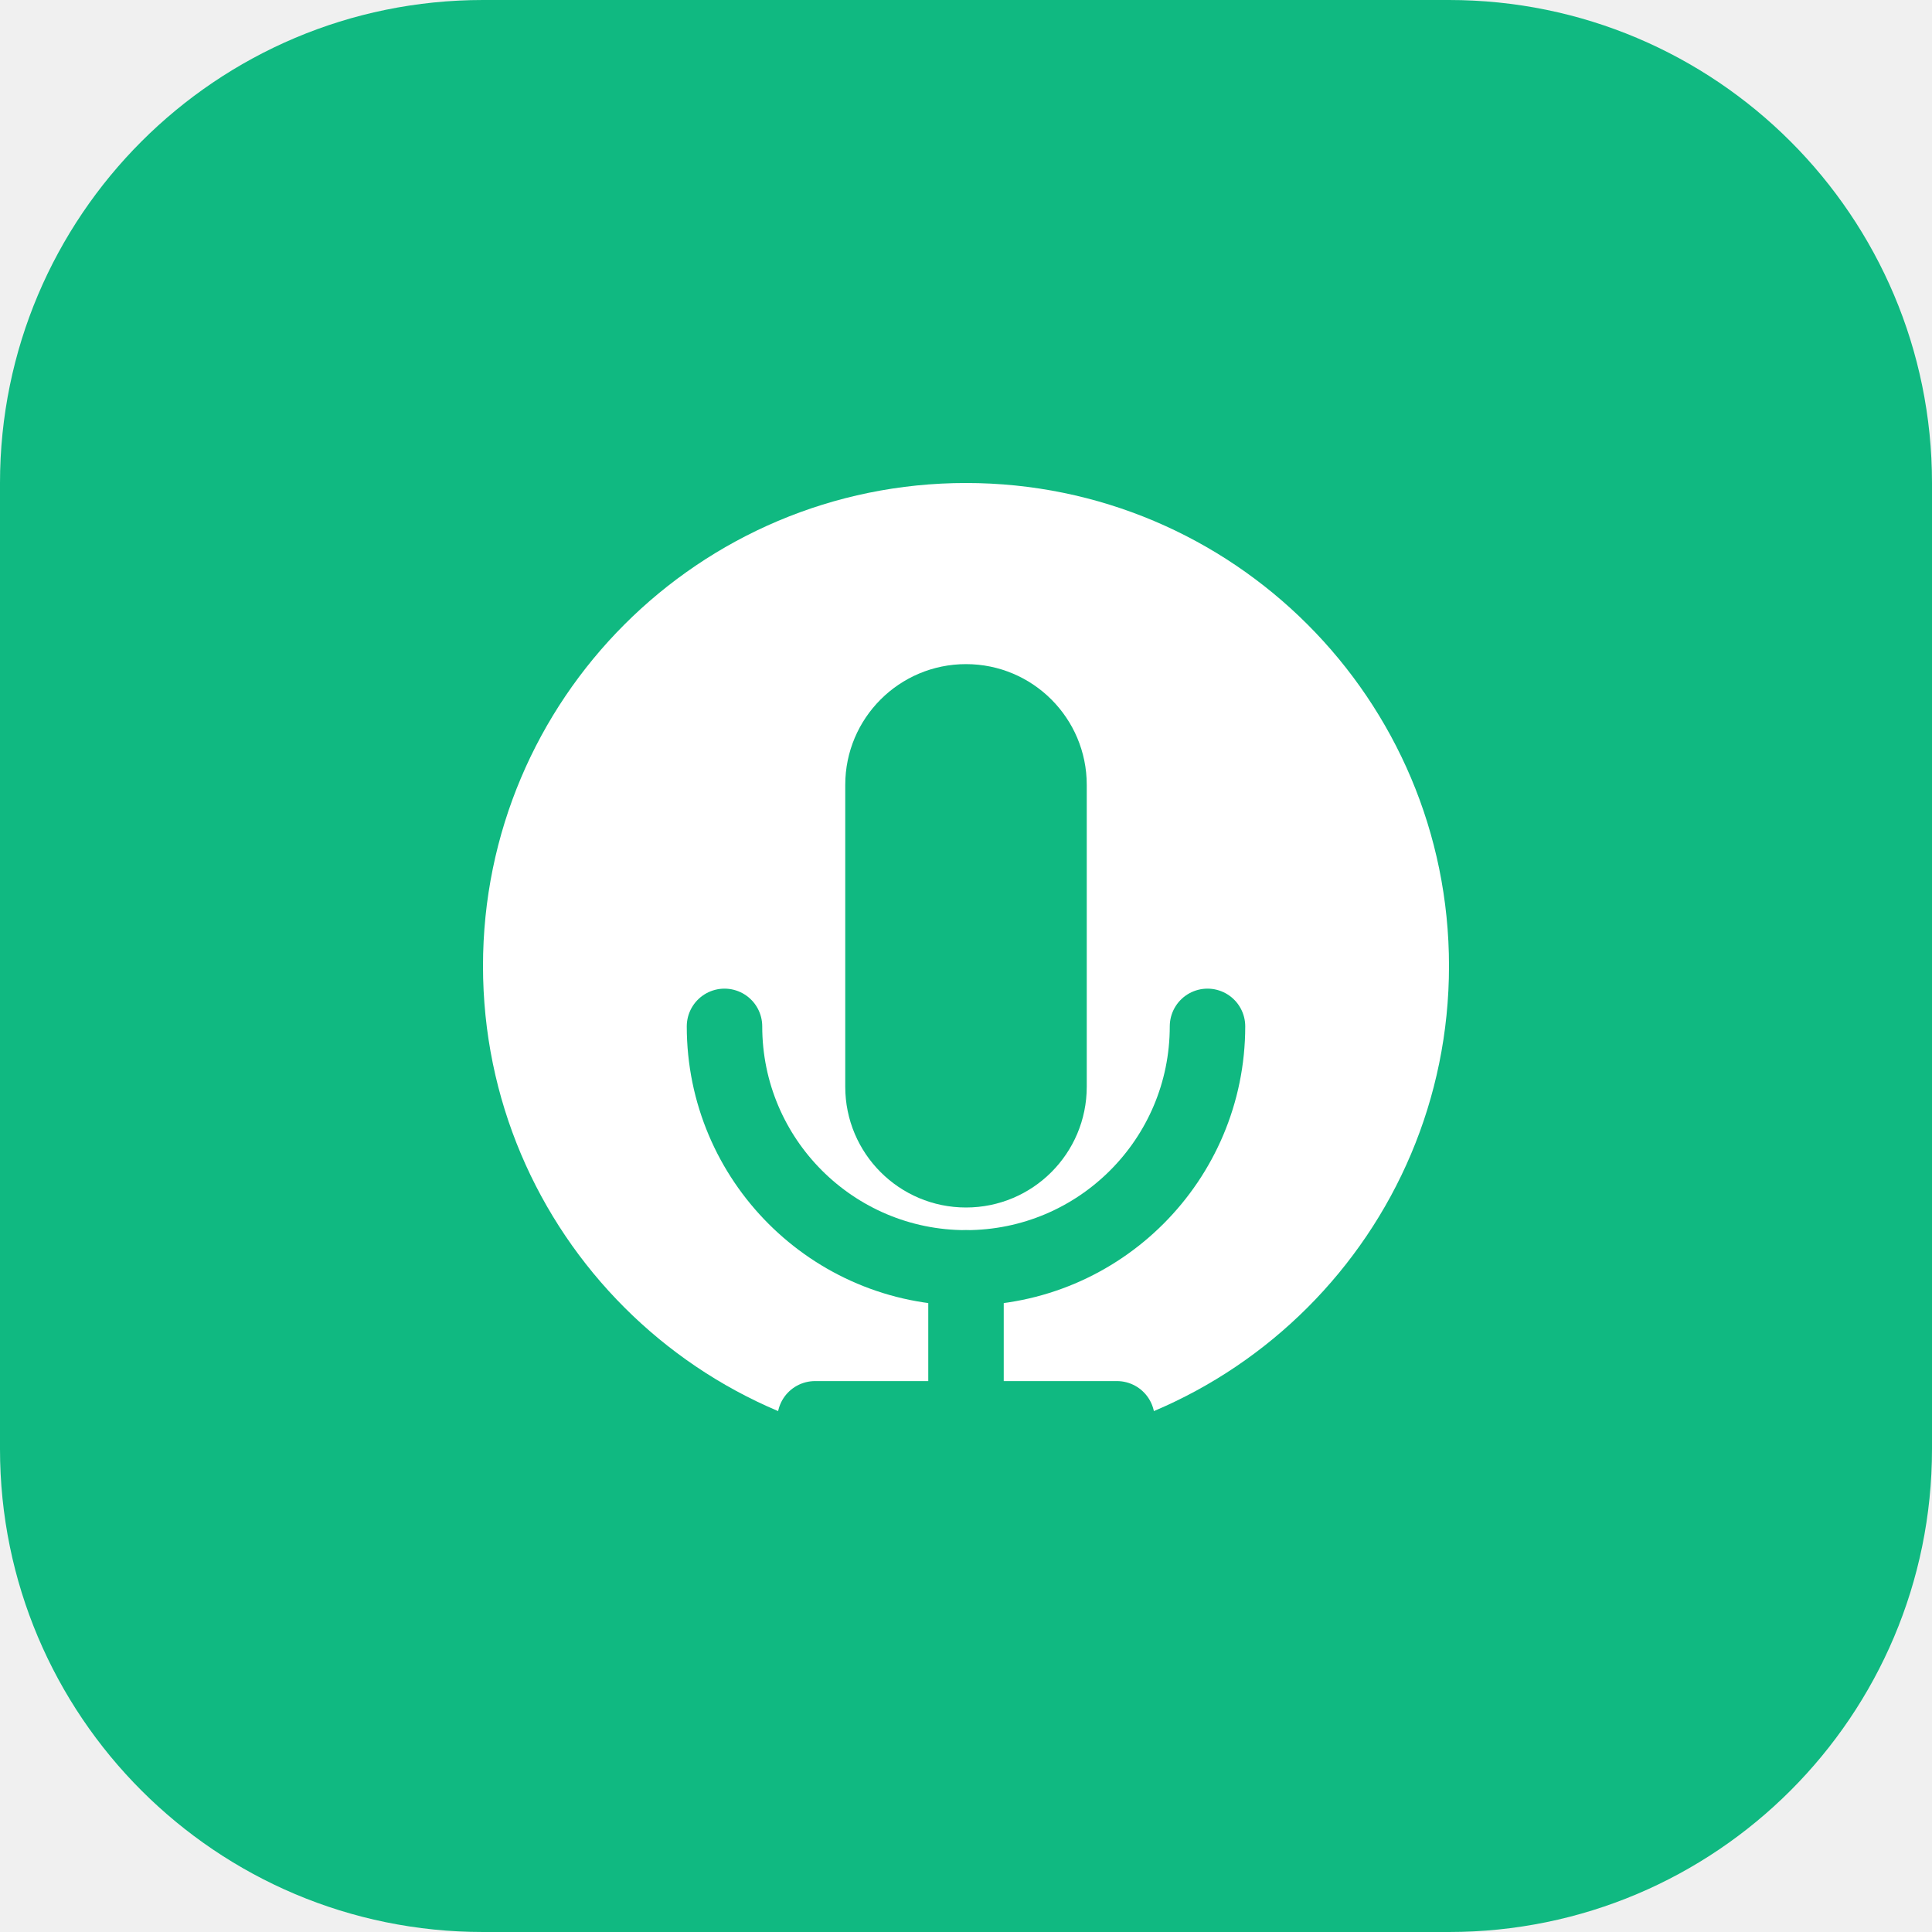
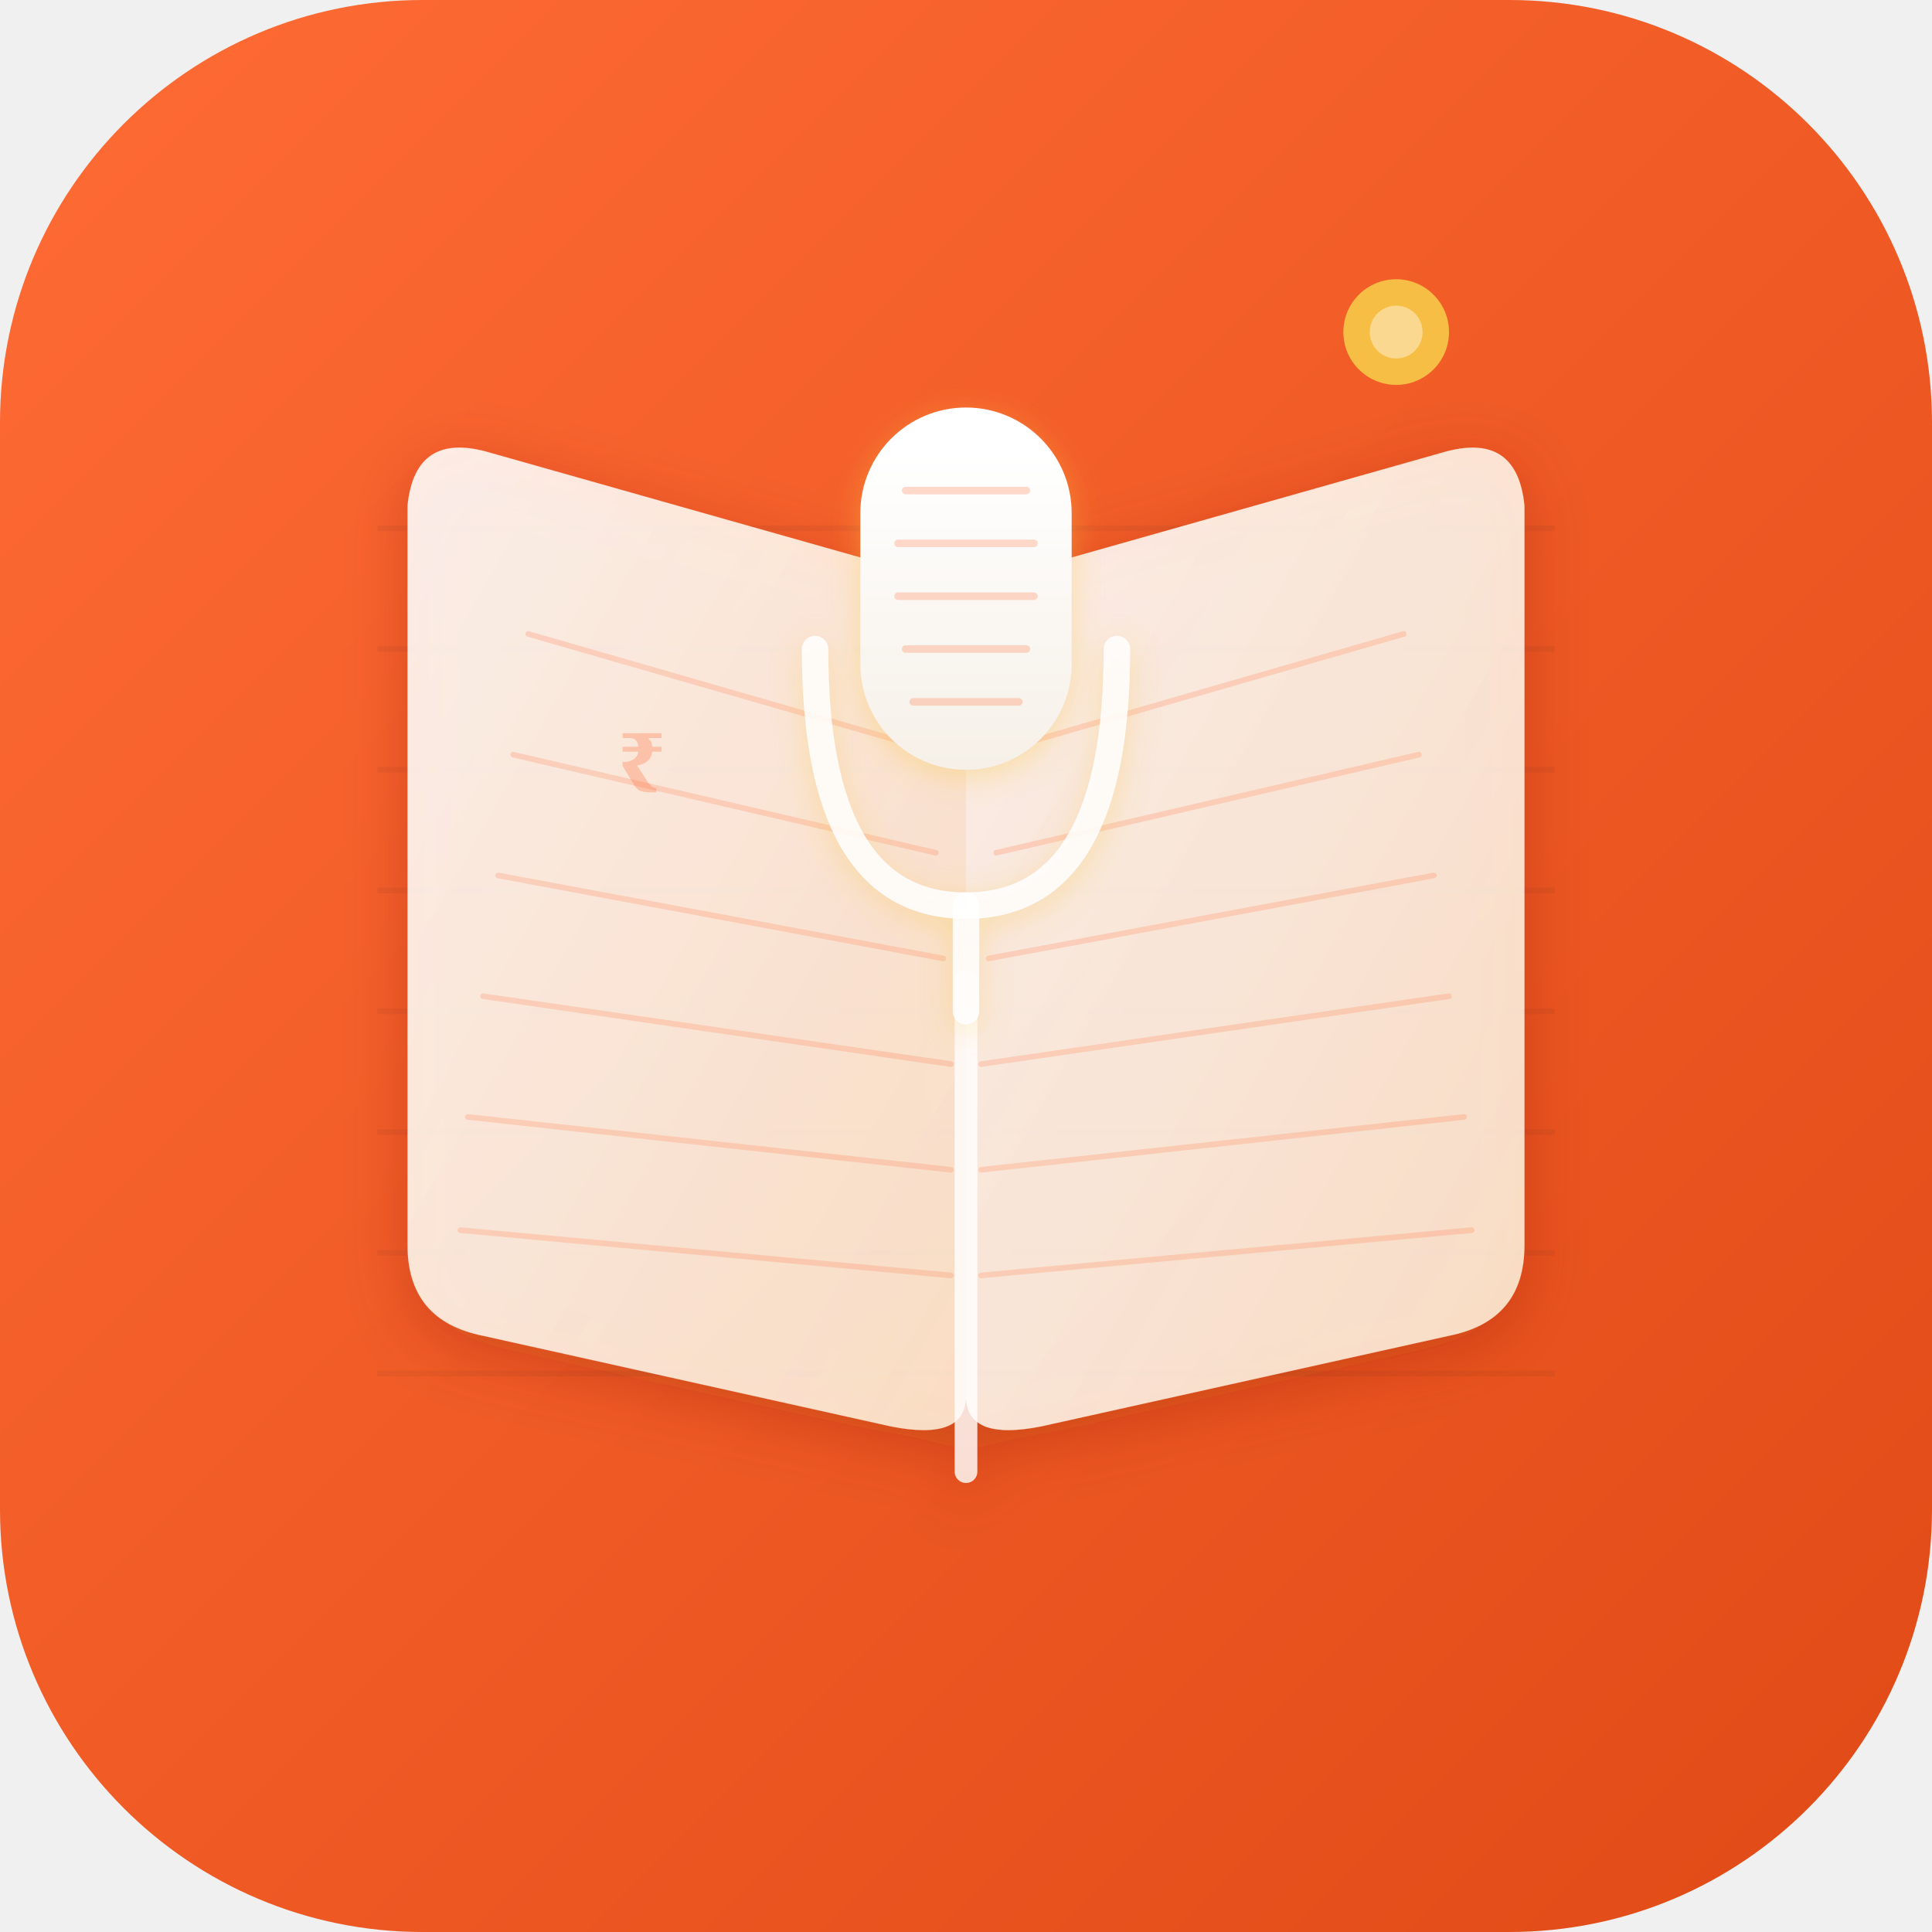
<svg xmlns="http://www.w3.org/2000/svg" width="512" height="512" viewBox="0 0 512 512" fill="none">
-   <rect width="512" height="512" rx="128" fill="#10B981" />
-   <circle cx="256" cy="256" r="128" fill="white" />
-   <path d="M224 288c0 17.673 14.327 32 32 32s32-14.327 32-32v-80c0-17.673-14.327-32-32-32s-32 14.327-32 32v80z" fill="#10B981" />
-   <path d="M192 272c0 35.346 28.654 64 64 64s64-28.654 64-64" stroke="#10B981" stroke-width="20" stroke-linecap="round" />
-   <path d="M256 336v40" stroke="#10B981" stroke-width="20" stroke-linecap="round" />
-   <path d="M216 376h80" stroke="#10B981" stroke-width="20" stroke-linecap="round" />
+   <defs>
+     <linearGradient id="bg" x1="0" y1="0" x2="512" y2="512" gradientUnits="userSpaceOnUse">
+       <stop offset="0%" stop-color="#ff6b35" />
+       <stop offset="100%" stop-color="#e04a16" />
+     </linearGradient>
+     <linearGradient id="pageGlow" x1="0" y1="0" x2="1" y2="1">
+       <stop offset="0%" stop-color="#ffffff" stop-opacity="0.95" />
+       <stop offset="100%" stop-color="#fff5e0" stop-opacity="0.9" />
+     </linearGradient>
+     <linearGradient id="micGrad" x1="256" y1="120" x2="256" y2="260" gradientUnits="userSpaceOnUse">
+       <stop offset="0%" stop-color="#ffffff" />
+       <stop offset="100%" stop-color="#f0e6d8" />
+     </linearGradient>
+     <filter id="softShadow" x="-10%" y="-10%" width="120%" height="130%">
+       <feDropShadow dx="0" dy="4" stdDeviation="8" flood-color="#7a2200" flood-opacity="0.3" />
+     </filter>
+     <filter id="micGlow" x="-20%" y="-20%" width="140%" height="140%">
+       <feDropShadow dx="0" dy="2" stdDeviation="4" flood-color="#f7c948" flood-opacity="0.4" />
+     </filter>
+   </defs>
+   <rect width="512" height="512" rx="112" fill="url(#bg)" />
+   <g opacity="0.06" stroke="#1a1a1a" stroke-width="1.5">
+     <line x1="100" y1="140" x2="412" y2="140" />
+     <line x1="100" y1="172" x2="412" y2="172" />
+     <line x1="100" y1="204" x2="412" y2="204" />
+     <line x1="100" y1="236" x2="412" y2="236" />
+     <line x1="100" y1="268" x2="412" y2="268" />
+     <line x1="100" y1="300" x2="412" y2="300" />
+     <line x1="100" y1="332" x2="412" y2="332" />
+     <line x1="100" y1="364" x2="412" y2="364" />
+   </g>
+   <g filter="url(#softShadow)">
+     <path d="M256 370 L256 190 Q256 160 236 150 L130 120 Q110 114 108 134 L108 330 Q108 350 128 354 L236 378 Q256 382 256 370Z" fill="url(#pageGlow)" opacity="0.92" />
+     <path d="M256 370 L256 190 Q256 160 276 150 L382 120 Q402 114 404 134 L404 330 Q404 350 384 354 L276 378 Q256 382 256 370Z" fill="url(#pageGlow)" opacity="0.92" />
+     <g stroke="#ff6b35" stroke-width="1.5" opacity="0.2" stroke-linecap="round">
+       <line x1="140" y1="168" x2="244" y2="198" />
+       <line x1="136" y1="200" x2="248" y2="226" />
+       <line x1="132" y1="232" x2="250" y2="254" />
+       <line x1="128" y1="264" x2="252" y2="282" />
+       <line x1="124" y1="296" x2="252" y2="310" />
+       <line x1="122" y1="326" x2="252" y2="338" />
+     </g>
+     <g stroke="#ff6b35" stroke-width="1.5" opacity="0.2" stroke-linecap="round">
+       <line x1="268" y1="198" x2="372" y2="168" />
+       <line x1="264" y1="226" x2="376" y2="200" />
+       <line x1="262" y1="254" x2="380" y2="232" />
+       <line x1="260" y1="282" x2="384" y2="264" />
+       <line x1="260" y1="310" x2="388" y2="296" />
+       <line x1="260" y1="338" x2="390" y2="326" />
+     </g>
+     <line x1="256" y1="260" x2="256" y2="390" stroke="#ffffff" stroke-width="6" stroke-linecap="round" opacity="0.8" />
+   </g>
+   <g filter="url(#micGlow)">
+     <rect x="228" y="108" width="56" height="96" rx="28" fill="url(#micGrad)" />
+     <g stroke="#ff6b35" stroke-width="2" opacity="0.25" stroke-linecap="round">
+       <line x1="240" y1="130" x2="272" y2="130" />
+       <line x1="238" y1="144" x2="274" y2="144" />
+       <line x1="238" y1="158" x2="274" y2="158" />
+       <line x1="240" y1="172" x2="272" y2="172" />
+       <line x1="242" y1="186" x2="270" y2="186" />
+     </g>
+     <path d="M216 172 Q216 240 256 240 Q296 240 296 172" stroke="#ffffff" stroke-width="7" stroke-linecap="round" fill="none" opacity="0.85" />
+     <line x1="256" y1="240" x2="256" y2="268" stroke="#ffffff" stroke-width="7" stroke-linecap="round" opacity="0.85" />
+   </g>
+   <circle cx="370" cy="88" r="14" fill="#f7c948" opacity="0.9" />
+   <circle cx="370" cy="88" r="7" fill="#ffffff" opacity="0.4" />
+   <text x="164" y="210" font-family="serif" font-size="22" fill="#ff6b35" opacity="0.3" font-weight="700">₹</text>
</svg>
